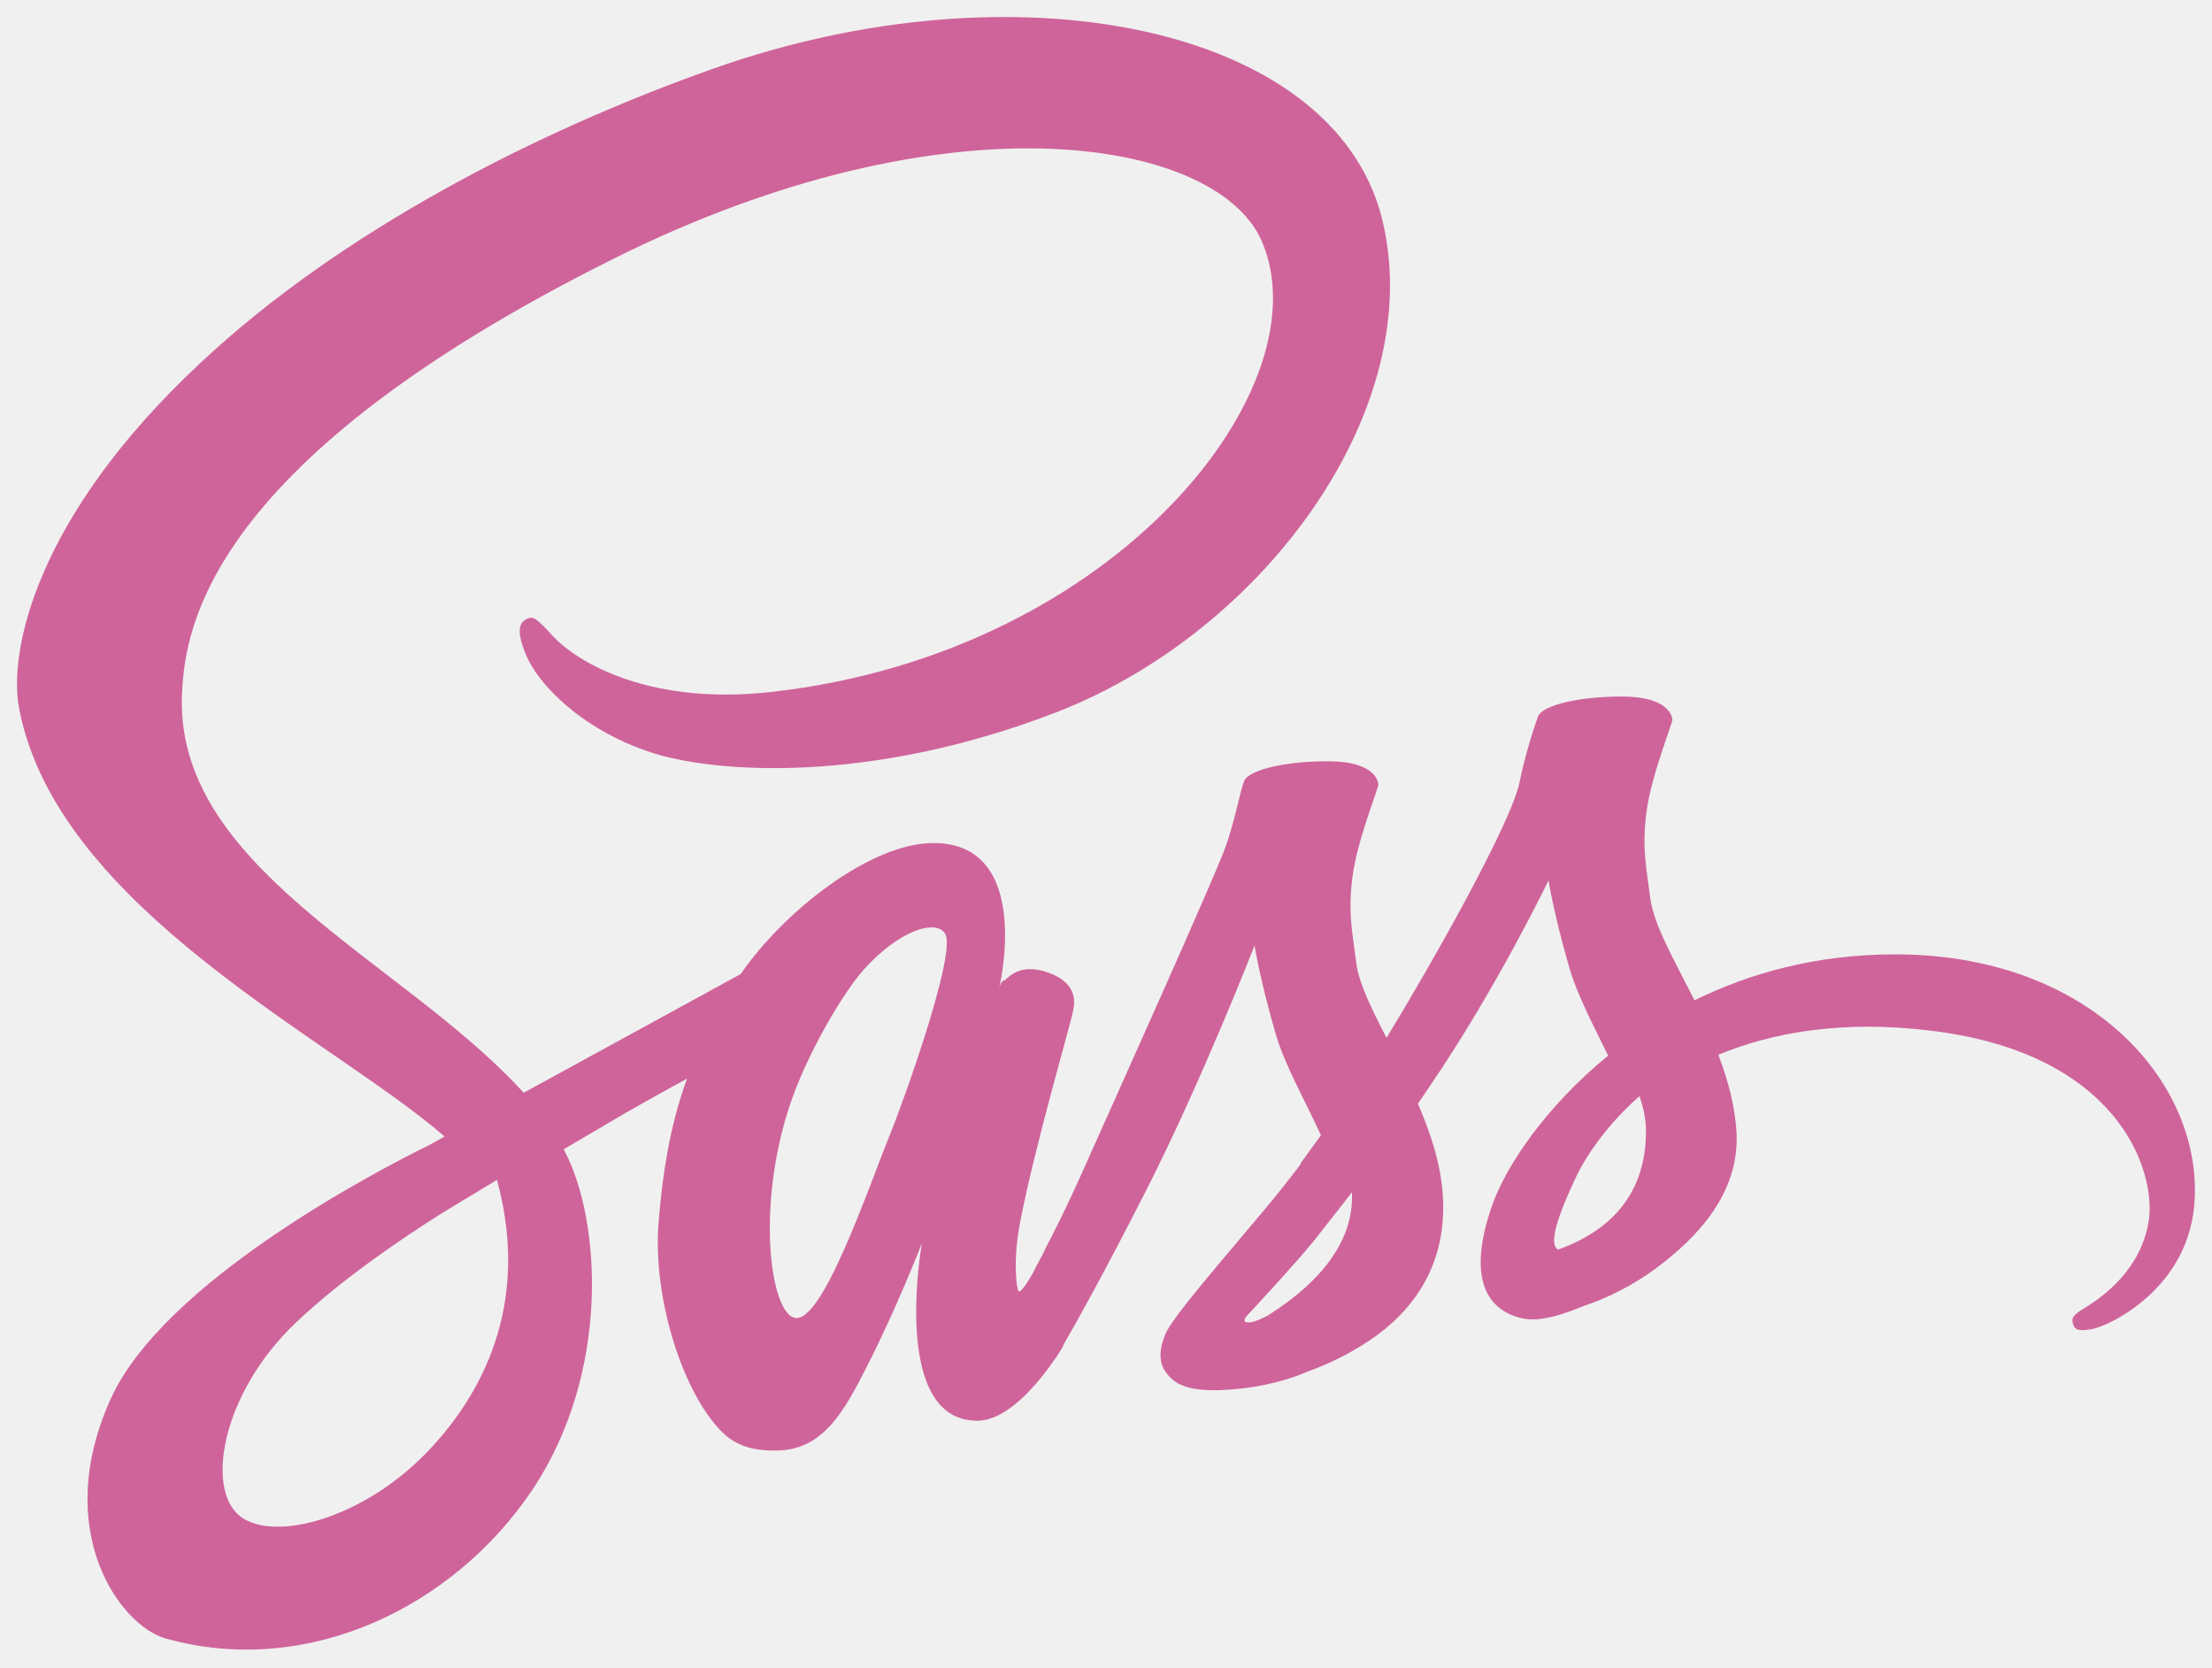
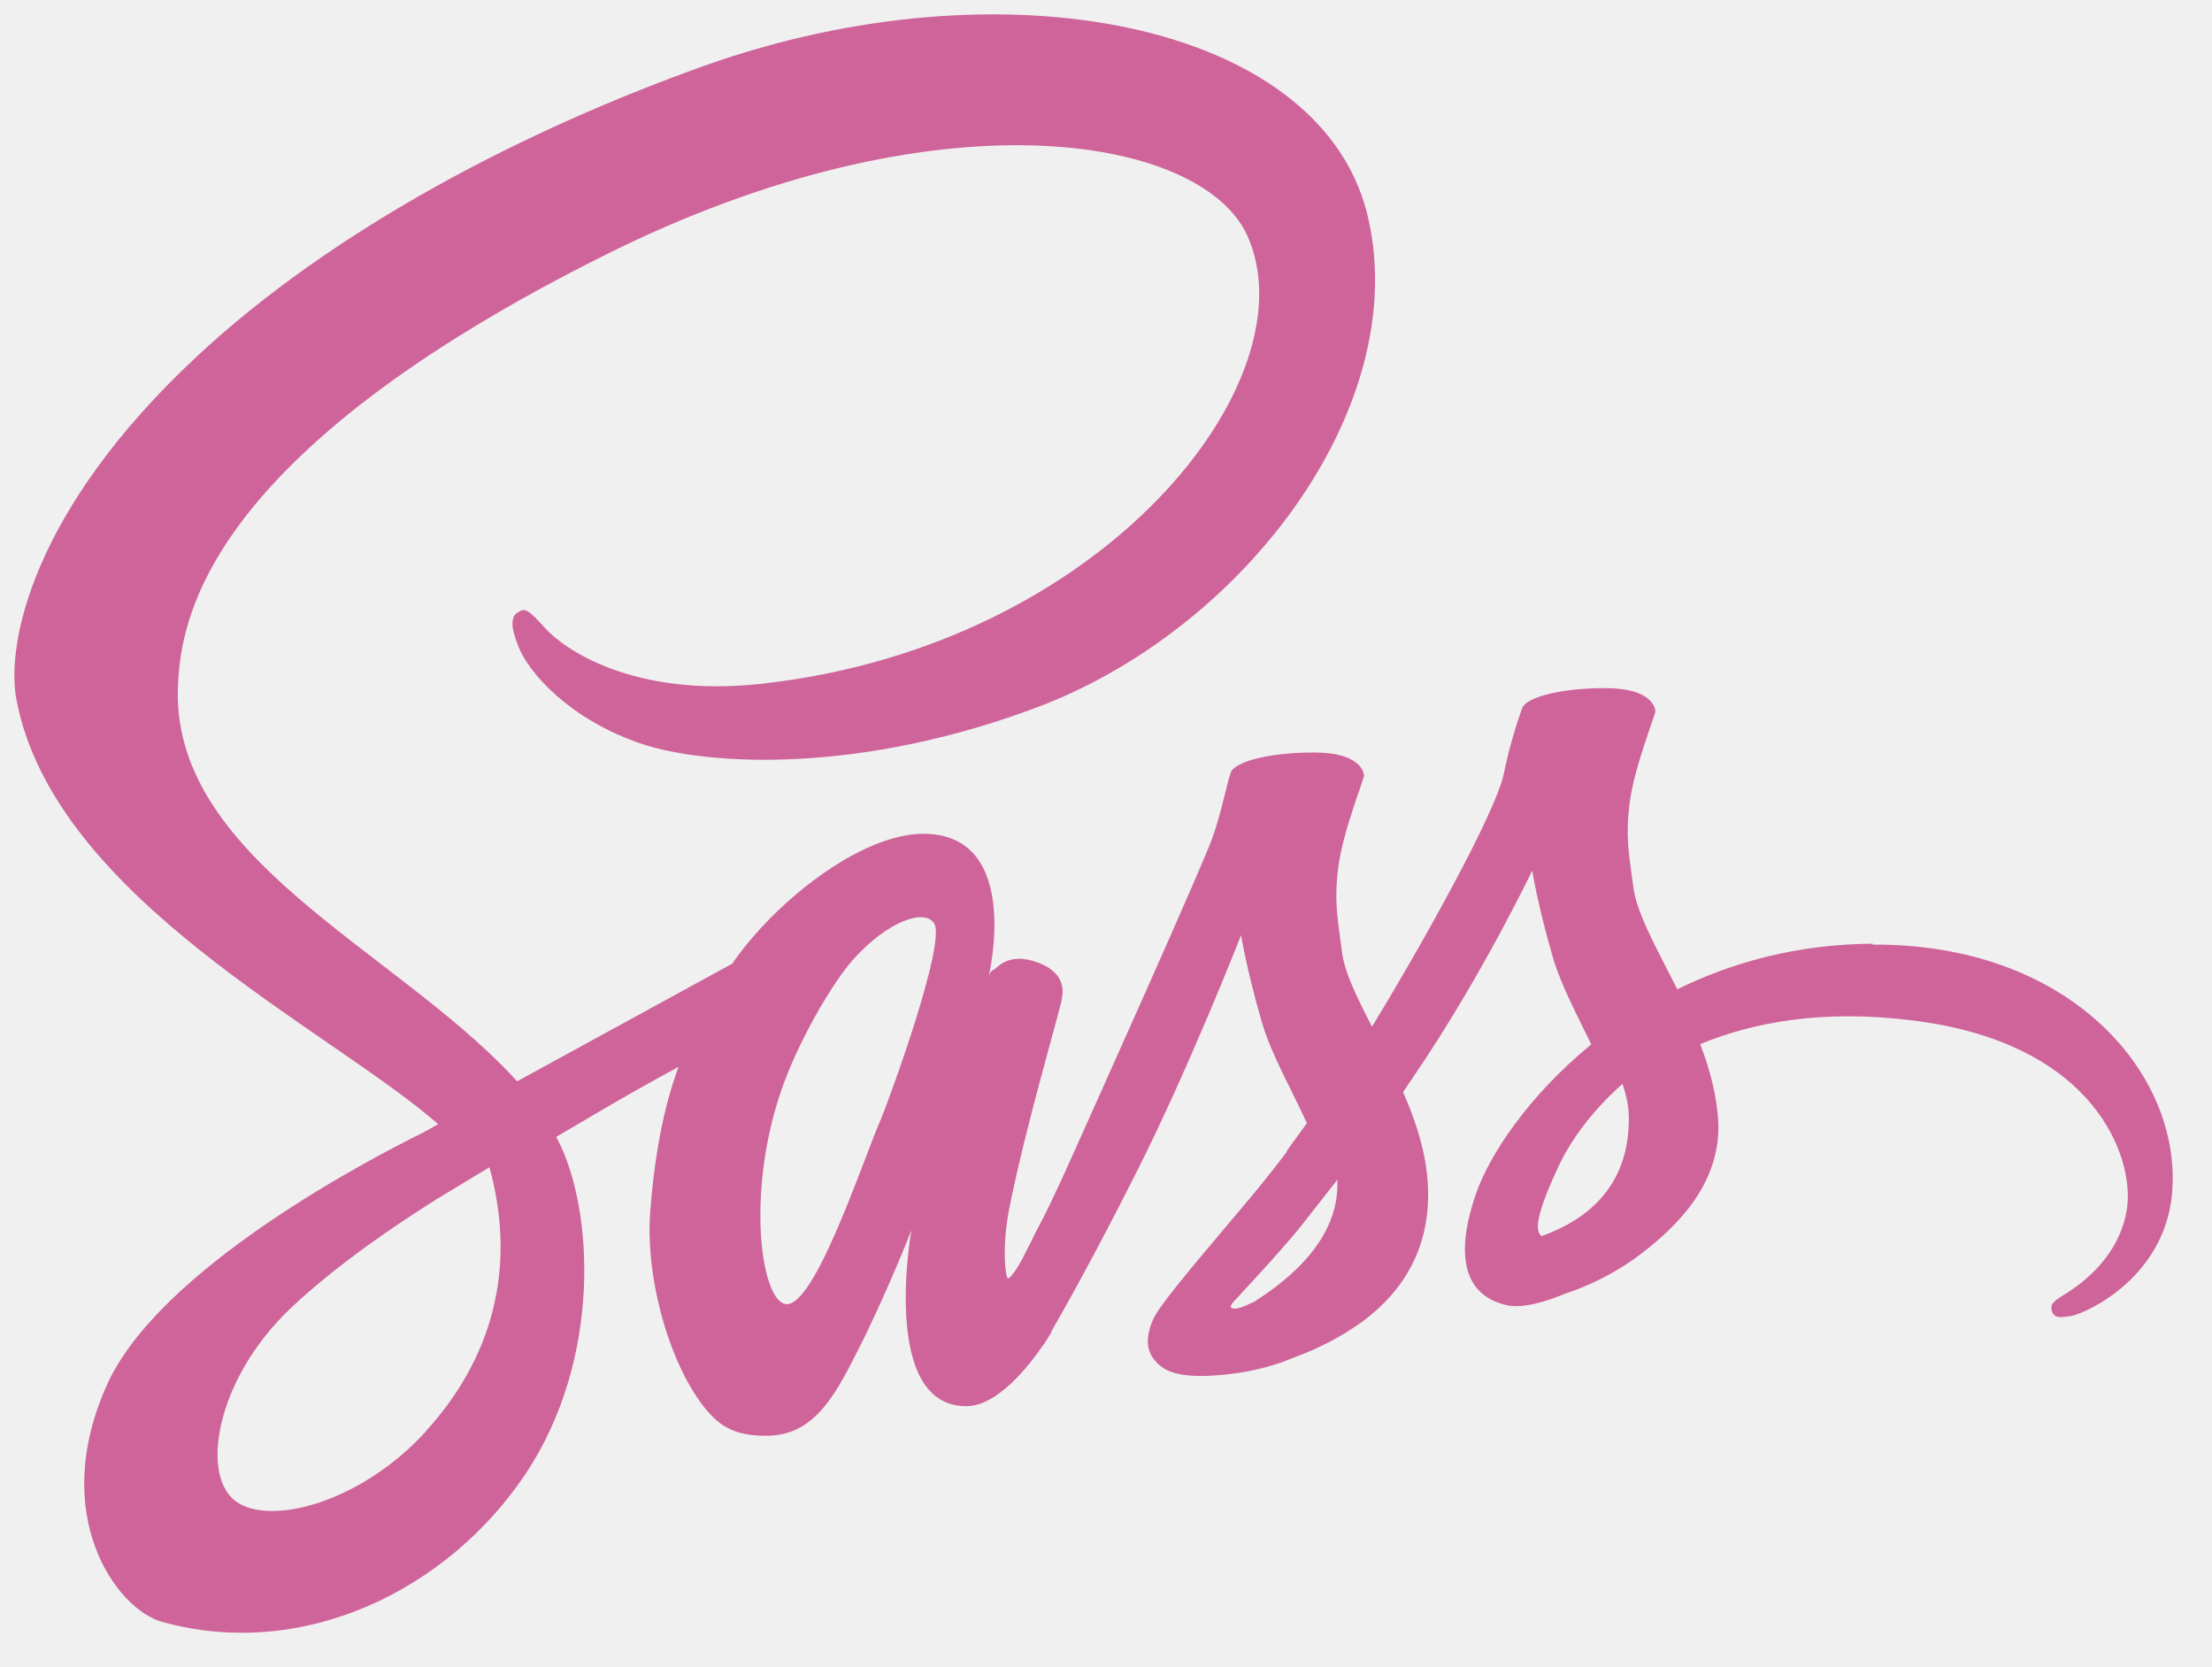
- <svg xmlns="http://www.w3.org/2000/svg" xmlns:xlink="http://www.w3.org/1999/xlink" viewBox="0 0 65 49" fill="#fff" fill-rule="evenodd" stroke="#000" stroke-linecap="round" stroke-linejoin="round">
+ <svg xmlns="http://www.w3.org/2000/svg" xmlns:xlink="http://www.w3.org/1999/xlink" viewBox="0 0 77 58" fill="#fff" fill-rule="evenodd" stroke="#000" stroke-linecap="round" stroke-linejoin="round">
  <use xlink:href="#A" x=".5" y=".5" />
  <symbol id="A" overflow="visible">
-     <path d="M55.094 27.542c-2.238.013-4.175.55-5.8 1.35-.6-1.188-1.2-2.225-1.3-3-.113-.9-.25-1.45-.113-2.525s.763-2.6.763-2.725c-.012-.113-.138-.663-1.425-.675s-2.4.25-2.525.588a14.37 14.37 0 0 0-.538 1.913c-.225 1.175-2.575 5.338-3.913 7.526-.438-.85-.813-1.6-.888-2.2-.113-.9-.25-1.45-.113-2.525s.763-2.6.763-2.725c-.012-.113-.138-.663-1.425-.675s-2.4.25-2.525.588-.263 1.138-.538 1.913c-.263.775-3.388 7.726-4.2 9.538a38.62 38.62 0 0 1-1.038 2.163c-.263.5-.012.038-.037.088l-.35.663v.012c-.175.313-.363.613-.45.613-.062 0-.188-.838.025-1.988.463-2.413 1.588-6.176 1.575-6.313 0-.062.213-.725-.725-1.063-.913-.338-1.238.225-1.313.225s-.138.2-.138.2 1.013-4.238-1.938-4.238c-1.85 0-4.4 2.013-5.663 3.85l-6.376 3.488-.138-.15c-3.573-3.816-10.186-6.516-9.9-11.64.1-1.863.75-6.776 12.7-12.726 9.788-4.875 17.627-3.538 19-.563 1.938 4.25-4.188 12.15-14.364 13.3-3.875.438-5.913-1.063-6.426-1.625-.538-.588-.613-.613-.813-.5-.325.175-.125.7 0 1.013.3.788 1.55 2.188 3.675 2.888 1.863.613 6.413.95 11.914-1.175C36.7 18.042 41.503 11.417 40.1 5.88 38.64.232 29.3-1.618 20.452 1.52 15.2 3.382 9.5 6.316 5.4 10.154.515 14.704-.26 18.68.064 20.33c1.138 5.888 9.25 9.726 12.5 12.564l-.45.25c-1.625.8-7.813 4.038-9.363 7.463-1.75 3.875.275 6.663 1.625 7.038 4.175 1.163 8.45-.925 10.763-4.363 2.3-3.438 2.025-7.9.963-9.938l-.038-.075 1.275-.75c.825-.488 1.638-.938 2.35-1.325-.4 1.088-.688 2.375-.838 4.25-.175 2.2.725 5.05 1.913 6.176.525.488 1.15.5 1.538.5 1.375 0 2-1.138 2.688-2.5.85-1.663 1.6-3.588 1.6-3.588s-.938 5.213 1.625 5.213c.938 0 1.875-1.213 2.3-1.838v.012s.025-.038.075-.125c.1-.15.15-.238.15-.238v-.025c.375-.65 1.213-2.138 2.463-4.6 1.613-3.175 3.163-7.15 3.163-7.15s.15.975.613 2.575c.275.95.875 1.988 1.338 3l-.6.825.012.013c-.32.424-.65.84-.988 1.25-1.275 1.525-2.8 3.263-3 3.763-.238.588-.188 1.025.275 1.375.338.25.938.3 1.575.25 1.15-.075 1.95-.363 2.35-.538a8.14 8.14 0 0 0 2.025-1.063c1.25-.925 2.013-2.238 1.938-3.988-.038-.963-.35-1.913-.738-2.813l.338-.5c1.975-2.888 3.5-6.063 3.5-6.063s.15.975.613 2.575c.238.813.713 1.7 1.138 2.575-1.85 1.513-3.013 3.263-3.413 4.413-.738 2.125-.163 3.088.925 3.313.488.1 1.188-.125 1.713-.35a7.76 7.76 0 0 0 2.163-1.113c1.25-.925 2.45-2.213 2.388-3.95-.038-.8-.25-1.588-.538-2.338 1.575-.65 3.613-1.025 6.2-.713 5.563.65 6.663 4.125 6.45 5.575s-1.375 2.25-1.763 2.5c-.388.238-.513.325-.475.5.05.263.225.25.563.2.463-.075 2.925-1.188 3.025-3.863.15-3.438-3.113-7.188-8.9-7.15zM12.2 42.007c-1.838 2.013-4.425 2.775-5.525 2.125-1.188-.688-.725-3.65 1.538-5.788 1.375-1.3 3.163-2.5 4.338-3.238l1.138-.688c.075-.05.125-.075.125-.075.088-.05.188-.113.288-.175.838 3.05.038 5.725-1.9 7.838zm13.44-9.138c-.638 1.563-1.988 5.575-2.8 5.35-.7-.188-1.125-3.225-.138-6.226.5-1.513 1.563-3.313 2.188-4.013 1.013-1.125 2.113-1.5 2.388-1.038.325.6-1.238 4.95-1.638 5.926zm11.088 5.3c-.275.138-.525.238-.638.163-.088-.05.113-.238.113-.238s1.388-1.488 1.938-2.175l1.088-1.388v.15c0 1.8-1.725 3-2.5 3.488zm8.55-1.95c-.2-.15-.175-.613.5-2.063.263-.575.863-1.538 1.9-2.45.125.375.2.738.188 1.075-.013 2.25-1.613 3.088-2.588 3.438z" stroke="none" fill="#cf649a" fill-rule="nonzero" />
+     <path d="M64.7 32.35c-2.628.015-4.903.646-6.812 1.586-.705-1.395-1.4-2.613-1.527-3.523-.132-1.057-.294-1.703-.132-2.966s.896-3.054.896-3.2c-.015-.132-.16-.778-1.674-.793s-2.82.294-2.966.7c-.262.733-.473 1.484-.63 2.246-.264 1.38-3.024 6.27-4.595 8.838-.514-.998-.954-1.88-1.042-2.584-.132-1.057-.294-1.703-.132-2.966s.896-3.054.896-3.2c-.015-.132-.16-.778-1.674-.793s-2.82.294-2.966.7-.308 1.336-.63 2.246c-.308.9-3.978 9.073-4.933 11.2-.484 1.086-.9 1.953-1.22 2.54s-.015.044-.044.103l-.4.778v.015c-.206.367-.426.72-.53.72-.073 0-.22-.984.03-2.334.543-2.833 1.864-7.252 1.85-7.414 0-.073.25-.85-.85-1.248-1.072-.396-1.453.264-1.54.264s-.16.235-.16.235 1.2-4.977-2.276-4.977c-2.173 0-5.168 2.364-6.65 4.522L17.5 37.14l-.16-.176c-4.2-4.478-11.965-7.65-11.642-13.668.117-2.187.88-7.957 14.916-14.945 11.495-5.725 20.7-4.155 22.3-.66 2.276 5-4.918 14.27-16.868 15.606-4.55.514-6.944-1.248-7.546-1.908-.63-.7-.72-.72-.954-.587-.382.206-.147.822 0 1.2.352.925 1.82 2.57 4.316 3.4 2.187.72 7.53 1.116 14-1.38 7.213-2.855 12.865-10.625 11.217-17.13C45.38.273 34.4-1.9 24.03 1.785c-6.18 2.203-12.874 5.637-17.7 10.143C.605 17.272-.306 21.94.076 23.878 1.412 30.793 10.94 35.3 14.756 38.632l-.53.294c-1.908.94-9.175 4.742-10.996 8.764-2.055 4.55.323 7.825 1.908 8.265 4.903 1.365 9.924-1.086 12.64-5.124 2.7-4.037 2.378-9.278 1.13-11.67l-.044-.088 1.497-.88c.91-.535 1.83-1.054 2.76-1.556-.47 1.277-.807 2.8-.984 5-.206 2.584.85 5.93 2.246 7.252.617.573 1.35.587 1.806.587 1.615 0 2.35-1.336 3.156-2.936.998-1.953 1.88-4.213 1.88-4.213s-1.1 6.122 1.908 6.122c1.1 0 2.202-1.424 2.7-2.158v.015s.03-.044.088-.147c.117-.176.176-.28.176-.28v-.03c.44-.763 1.424-2.5 2.892-5.403 1.894-3.73 3.714-8.397 3.714-8.397s.176 1.145.72 3.024c.323 1.116 1.028 2.334 1.57 3.523l-.705.97.015.015c-.376.498-.762.987-1.16 1.468-1.497 1.8-3.288 3.832-3.523 4.42-.28.7-.22 1.204.323 1.615.396.294 1.1.352 1.85.294 1.35-.088 2.3-.426 2.76-.63.847-.302 1.648-.722 2.378-1.248 1.468-1.086 2.364-2.628 2.276-4.683-.044-1.13-.4-2.246-.866-3.303l.396-.587c2.32-3.4 4.1-7.12 4.1-7.12s.176 1.145.72 3.024c.28.954.837 1.997 1.336 3.024-2.173 1.776-3.538 3.832-4.008 5.182-.866 2.496-.2 3.626 1.086 3.9.573.117 1.395-.147 2-.4.763-.25 1.688-.675 2.54-1.307 1.468-1.086 2.877-2.598 2.804-4.64-.044-.94-.294-1.864-.63-2.745 1.85-.763 4.243-1.204 7.282-.837 6.533.763 7.825 4.845 7.575 6.548s-1.615 2.643-2.07 2.936c-.455.28-.602.382-.558.587.06.308.264.294.66.235.543-.088 3.435-1.395 3.553-4.536.176-4.037-3.656-8.44-10.453-8.397zM14.317 49.335c-2.158 2.364-5.197 3.26-6.5 2.496-1.395-.807-.85-4.287 1.806-6.797 1.615-1.527 3.714-2.936 5.094-3.802l1.336-.807c.088-.06.147-.088.147-.088.103-.06.22-.132.338-.206.984 3.582.044 6.724-2.23 9.205zM30.1 38.603c-.75 1.835-2.334 6.548-3.288 6.283-.822-.22-1.32-3.788-.16-7.3.587-1.776 1.835-3.9 2.57-4.713 1.2-1.32 2.48-1.762 2.804-1.218.382.705-1.453 5.814-1.923 6.96zm13.02 6.225c-.323.16-.617.28-.75.2-.103-.06.132-.28.132-.28s1.63-1.747 2.276-2.554l1.277-1.63v.176c0 2.114-2.026 3.523-2.936 4.096zm10.042-2.3c-.235-.176-.206-.72.587-2.422.308-.675 1.013-1.806 2.23-2.877.147.44.235.866.22 1.263-.015 2.643-1.894 3.626-3.04 4.037z" stroke="none" fill="#cf649a" fill-rule="nonzero" />
  </symbol>
</svg>
